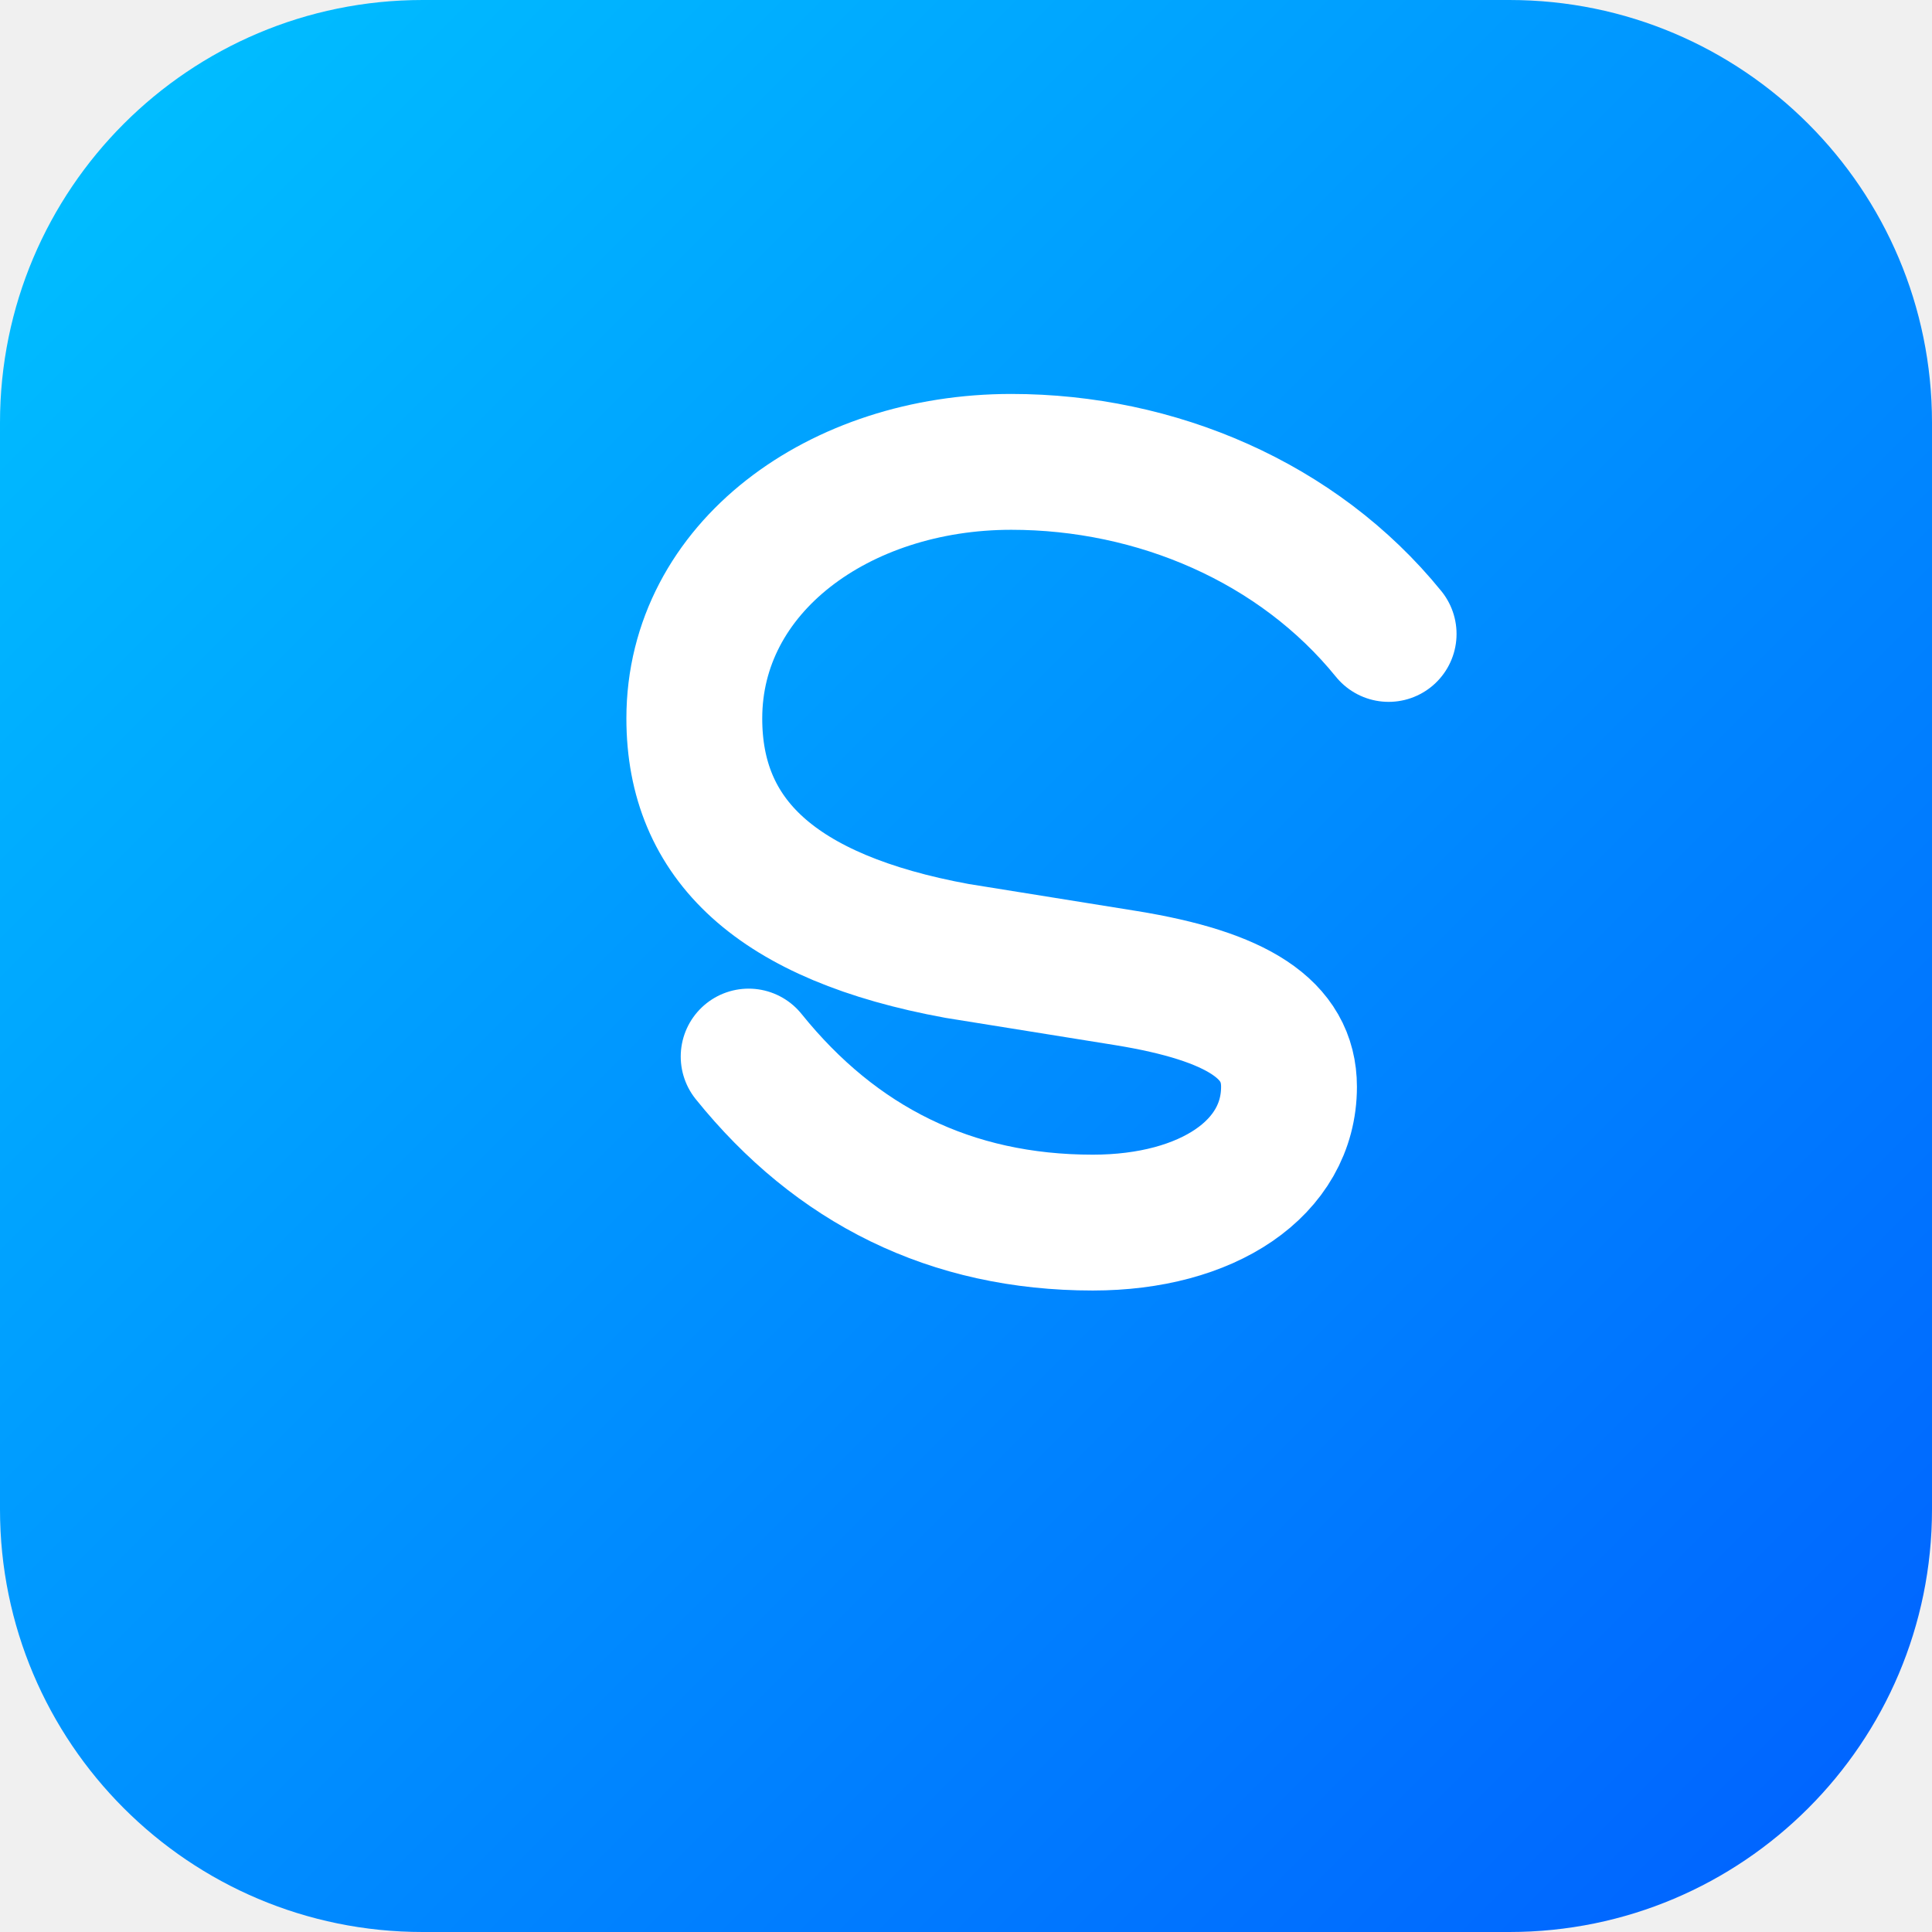
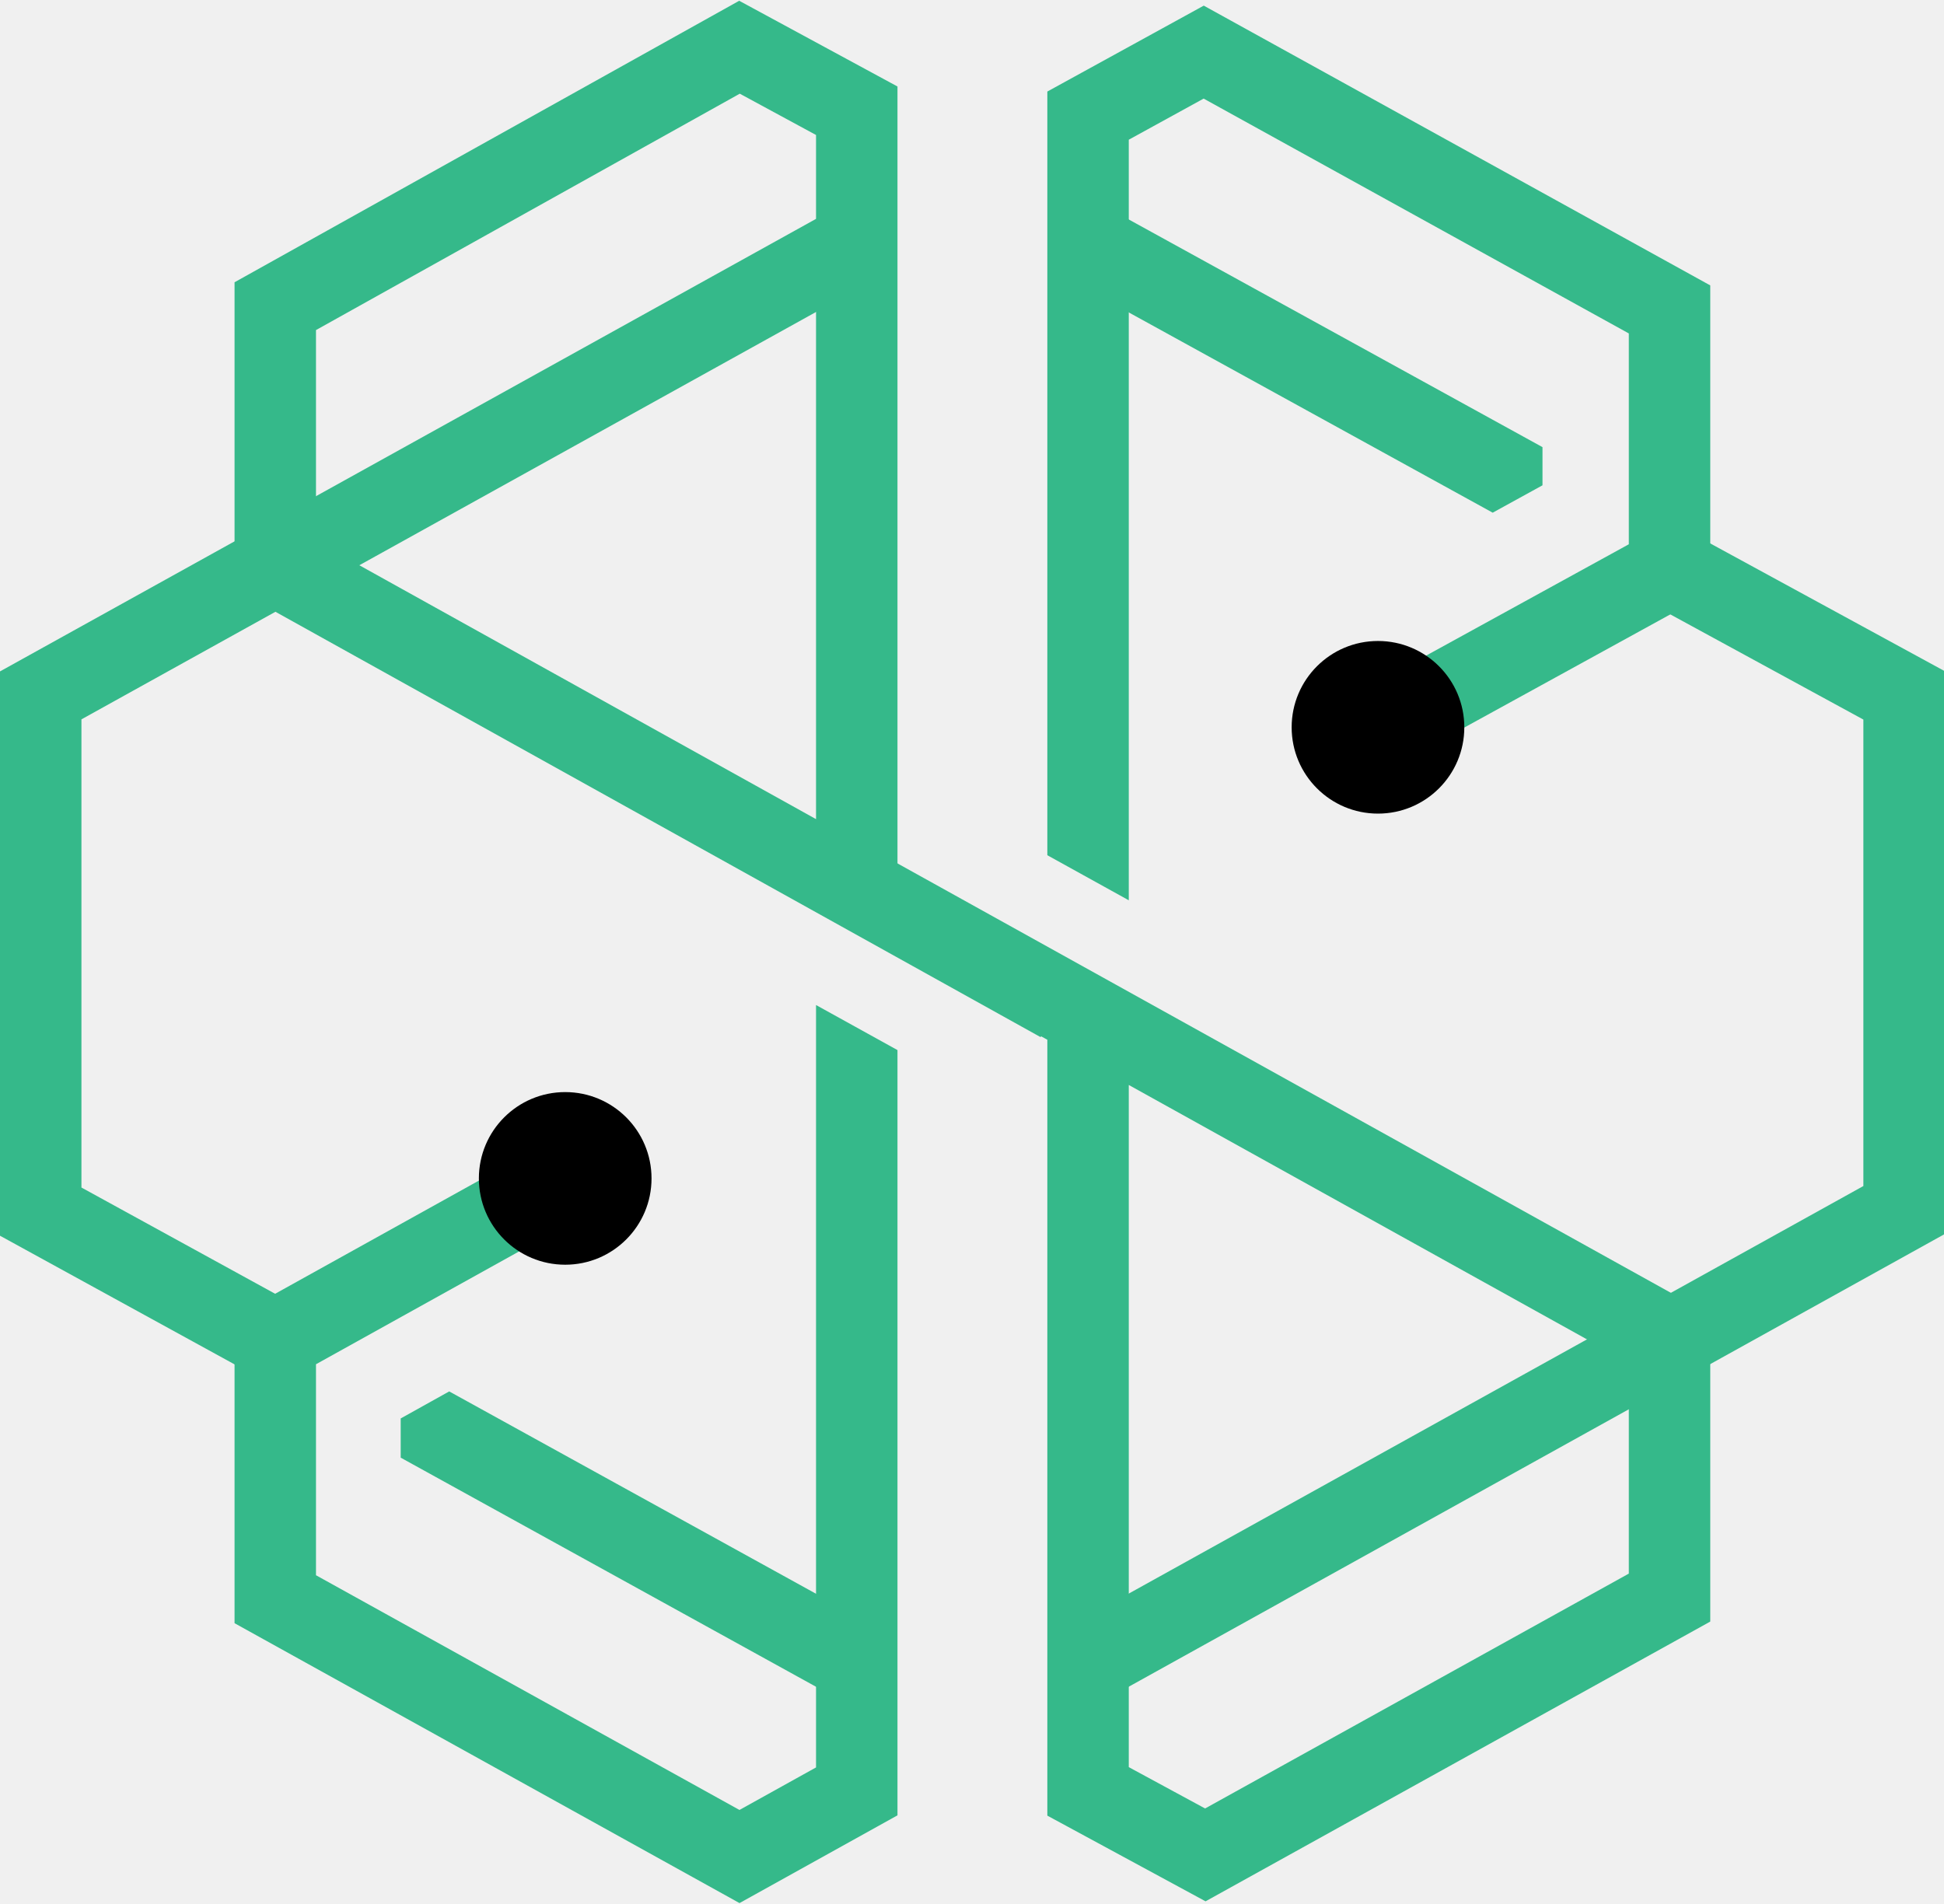
- <svg xmlns="http://www.w3.org/2000/svg" width="64" height="64" viewBox="0 0 64 64" role="img" aria-label="SwissBorg">
-   <defs>
-     <linearGradient id="sb-grad" x1="0%" y1="0%" x2="100%" y2="100%">
-       <stop offset="0%" stop-color="#00C3FF" />
-       <stop offset="100%" stop-color="#005FFF" />
-     </linearGradient>
-   </defs>
-   <rect width="64" height="64" rx="14" fill="url(#sb-grad)" />
-   <path d="M46 21c-3-3.7-7.7-5.7-12.5-5.7-5.7 0-10.5 3.5-10.5 8.5 0 4 2.7 6.6 8.7 7.7l5.6.9c3.7.6 5.4 1.7 5.4 3.6 0 2.7-2.7 4.5-6.5 4.5-4.7 0-8.5-1.9-11.4-5.5" stroke="#fff" stroke-width="4.5" fill="none" stroke-linecap="round" />
+ <svg xmlns="http://www.w3.org/2000/svg" xmlns:xlink="http://www.w3.org/1999/xlink" xml:space="preserve" id="logo" x="0" y="0" version="1.1" viewBox="0 0 1193.5 1168.7">
+   <style>.st1{fill:none;stroke:#35b98a;stroke-width:50;stroke-miterlimit:10;}</style>
+   <g>
+     <g>
+       <defs>
+         <path id="SVGID_1_" d="m610 0 2 508 150 83 397-213-47-378z" />
+       </defs>
+       <clipPath id="SVGID_00000126307296922727540240000006713562678813473196_">
+         <use xlink:href="#SVGID_1_" style="overflow:visible" />
+       </clipPath>
+       <path d="M668 576V71l71-39 286 158v159l-162 89" style="clip-path:url(#SVGID_00000126307296922727540240000006713562678813473196_);fill:none;stroke:#35b98a;stroke-width:50;stroke-miterlimit:10" />
+     </g>
+   </g>
+   <path d="M169 823 25 744V427l494-274" class="st1" />
+   <g>
+     <g>
+       <defs>
+         <path id="SVGID_00000055671900606820753640000015592721481463310993_" d="M414 569 40 862l83 306 441 1V652z" />
+       </defs>
+       <clipPath id="SVGID_00000064314614717298015570000009233897507468319902_">
+         <use xlink:href="#SVGID_00000055671900606820753640000015592721481463310993_" style="overflow:visible" />
+       </clipPath>
+       <path d="m340 728-171 95v159l285 158 72-40V609" style="clip-path:url(#SVGID_00000064314614717298015570000009233897507468319902_);fill:none;stroke:#35b98a;stroke-width:50;stroke-miterlimit:10" />
+     </g>
+   </g>
+   <path d="m1024 348 145 79v316l-501 278" class="st1" />
+   <path d="M668 621v479l72 39 285-158V822L519 541" class="st1" />
+   <path d="M651 615 169 347V188L454 29l72 39v476" class="st1" />
+   <g>
+     <g>
+       <defs>
+         <path id="SVGID_00000068678421289867771320000006444582317465725118_" d="m246 935 273 148 7-170-219-76-61 34z" />
+       </defs>
+       <clipPath id="SVGID_00000000214869194758429460000003407394741149485987_">
+         <use xlink:href="#SVGID_00000068678421289867771320000006444582317465725118_" style="overflow:visible" />
+       </clipPath>
+       <path d="m236 861 290 160" style="clip-path:url(#SVGID_00000000214869194758429460000003407394741149485987_);fill:none;stroke:#35b98a;stroke-width:50;stroke-miterlimit:10" />
+     </g>
+   </g>
+   <circle cx="347" cy="723.6" r="53" class="st4" />
+   <circle cx="846" cy="446.6" r="53" class="st4" />
+   <g>
+     <g>
+       <defs>
+         <path id="SVGID_00000087387048169065284070000002864327157529074329_" d="m887 331 60-33v-64L667 84v155z" />
+       </defs>
+       <clipPath id="SVGID_00000033327631608024213960000013962732300216444297_">
+         <use xlink:href="#SVGID_00000087387048169065284070000002864327157529074329_" style="overflow:visible" />
+       </clipPath>
+       <path d="M945 302 667 149" style="clip-path:url(#SVGID_00000033327631608024213960000013962732300216444297_);fill:none;stroke:#35b98a;stroke-width:50;stroke-miterlimit:10" />
+     </g>
+   </g>
</svg>
